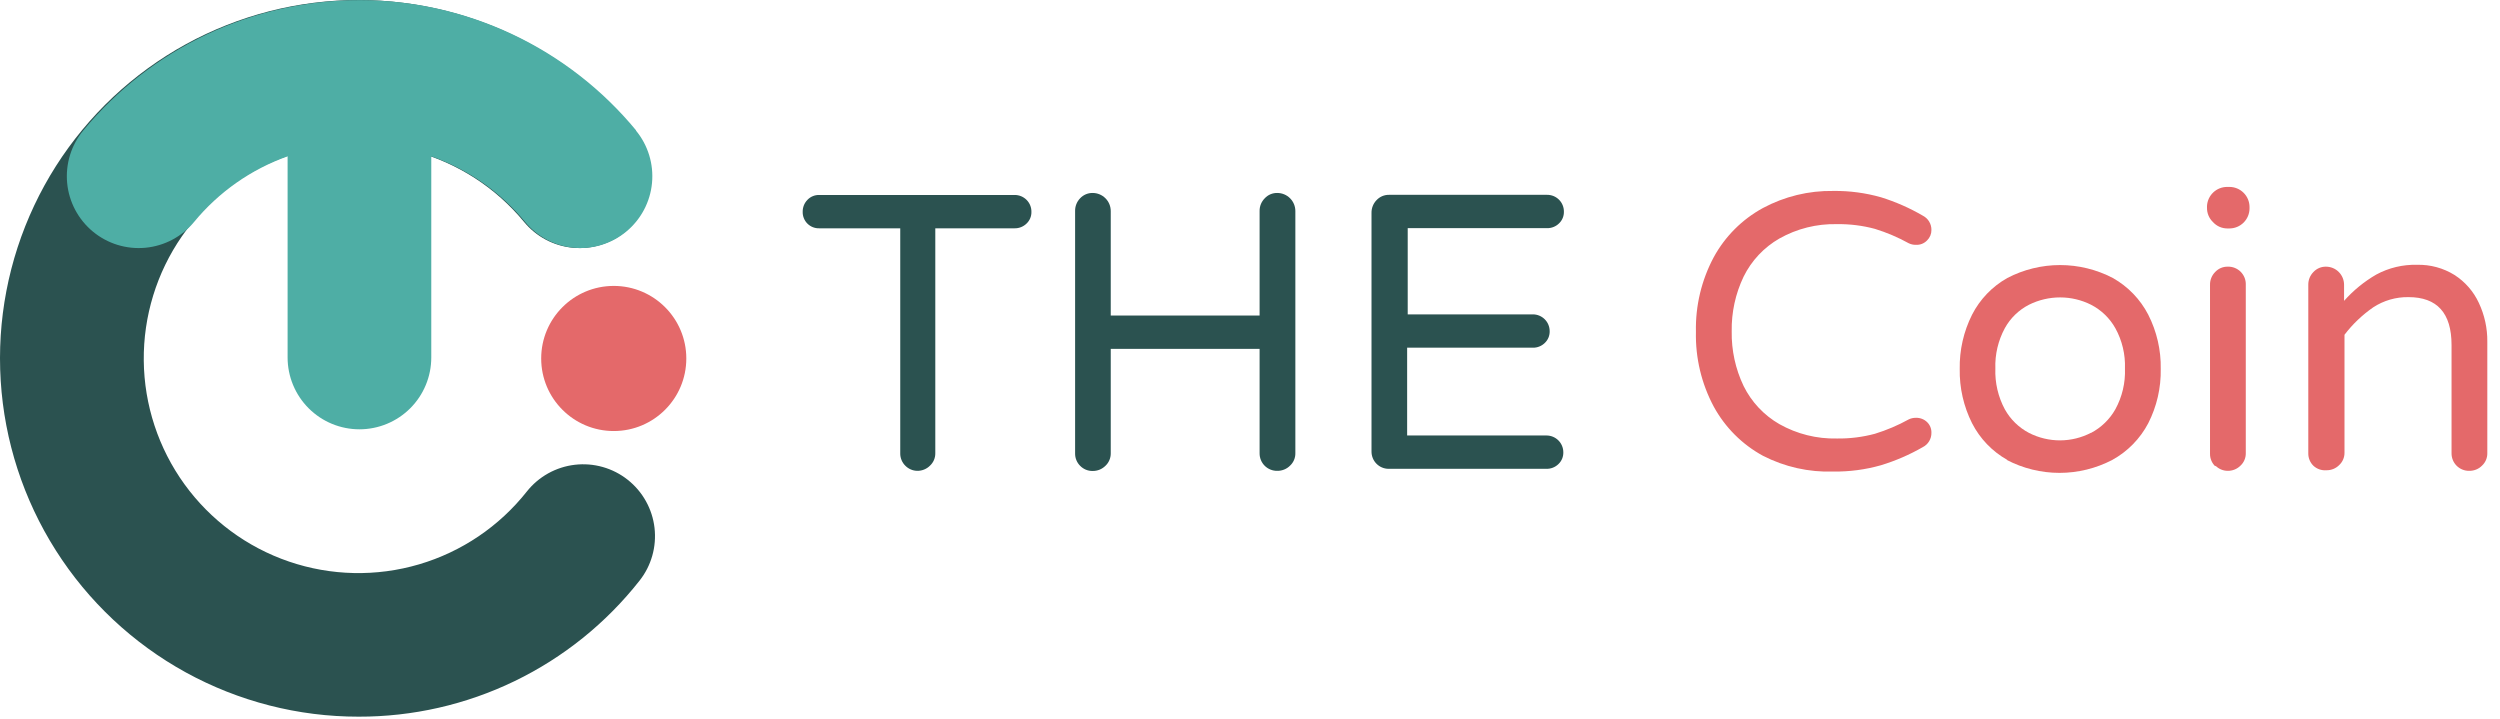
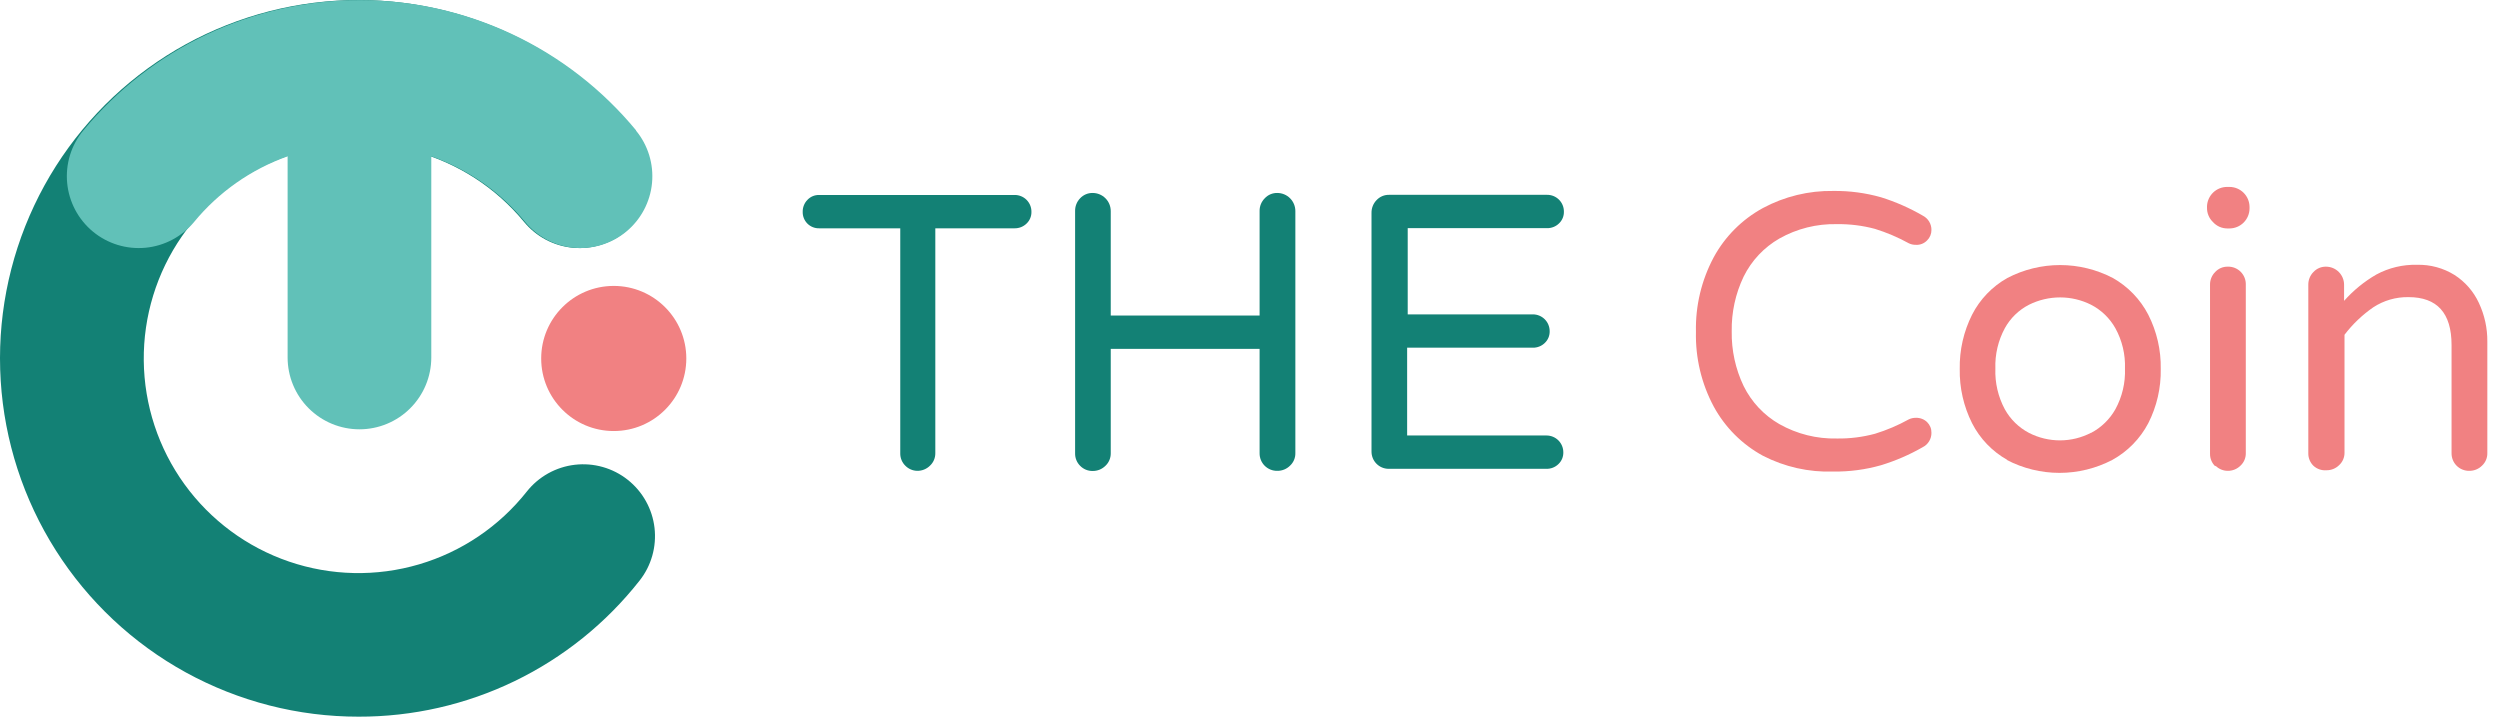
<svg xmlns="http://www.w3.org/2000/svg" width="174" height="50" viewBox="0 0 174 50" fill="none">
-   <path d="M24.957 49.88C20.754 49.883 16.618 48.823 12.933 46.8C9.249 44.776 6.136 41.853 3.883 38.304C1.63 34.755 0.311 30.694 0.049 26.499C-0.214 22.303 0.588 18.11 2.38 14.307C4.172 10.505 6.897 7.217 10.3 4.749C13.703 2.282 17.675 0.714 21.846 0.193C26.017 -0.329 30.252 0.212 34.158 1.766C38.064 3.32 41.514 5.836 44.187 9.08C45.032 10.102 45.436 11.418 45.31 12.739C45.185 14.059 44.54 15.275 43.517 16.12C42.495 16.965 41.179 17.369 39.859 17.243C38.538 17.117 37.322 16.472 36.477 15.45C34.513 13.064 31.856 11.347 28.875 10.534C25.893 9.721 22.732 9.853 19.829 10.911C16.925 11.97 14.421 13.902 12.662 16.444C10.902 18.985 9.975 22.009 10.006 25.099C10.037 28.189 11.026 31.194 12.836 33.699C14.647 36.204 17.189 38.086 20.114 39.085C23.038 40.084 26.201 40.152 29.166 39.279C32.13 38.406 34.751 36.635 36.667 34.21C37.075 33.695 37.58 33.266 38.154 32.946C38.728 32.627 39.359 32.423 40.011 32.348C40.663 32.272 41.324 32.325 41.956 32.505C42.588 32.685 43.178 32.987 43.692 33.395C44.207 33.803 44.637 34.308 44.956 34.882C45.276 35.455 45.479 36.086 45.555 36.739C45.63 37.391 45.577 38.052 45.397 38.684C45.218 39.315 44.915 39.905 44.507 40.42C42.179 43.376 39.21 45.764 35.823 47.403C32.436 49.042 28.72 49.889 24.957 49.88Z" fill="#2B5250" />
-   <path d="M44.277 9.08C41.938 6.243 38.999 3.959 35.673 2.39C32.347 0.822 28.715 0.009 25.037 0.009C21.36 0.009 17.728 0.822 14.402 2.39C11.076 3.959 8.137 6.243 5.797 9.08C4.953 10.102 4.549 11.418 4.674 12.739C4.8 14.059 5.445 15.275 6.467 16.12C7.49 16.965 8.806 17.369 10.126 17.243C11.446 17.117 12.663 16.472 13.507 15.45C15.223 13.365 17.474 11.786 20.017 10.88V24.88C20.017 26.206 20.544 27.478 21.482 28.416C22.419 29.353 23.691 29.88 25.017 29.88C26.343 29.88 27.615 29.353 28.553 28.416C29.491 27.478 30.017 26.206 30.017 24.88V10.88C32.568 11.783 34.826 13.362 36.547 15.45C37.392 16.472 38.608 17.117 39.929 17.243C41.249 17.369 42.565 16.965 43.587 16.12C44.61 15.275 45.255 14.059 45.38 12.739C45.506 11.418 45.102 10.102 44.257 9.08H44.277Z" fill="#4EAEA5" />
-   <path d="M42.718 30C45.507 30 47.767 27.739 47.767 24.95C47.767 22.161 45.507 19.9 42.718 19.9C39.928 19.9 37.667 22.161 37.667 24.95C37.667 27.739 39.928 30 42.718 30Z" fill="#E4696A" />
-   <path d="M63.017 32.42C62.901 32.307 62.809 32.172 62.747 32.022C62.685 31.873 62.654 31.712 62.657 31.55V15.89H57.017C56.865 15.894 56.714 15.867 56.572 15.811C56.431 15.755 56.303 15.67 56.195 15.562C56.087 15.455 56.003 15.326 55.947 15.185C55.89 15.043 55.863 14.892 55.867 14.74C55.865 14.587 55.893 14.434 55.949 14.292C56.006 14.149 56.09 14.02 56.197 13.91C56.303 13.799 56.43 13.711 56.571 13.653C56.712 13.594 56.864 13.566 57.017 13.57H70.617C70.771 13.569 70.924 13.598 71.067 13.656C71.209 13.715 71.339 13.801 71.448 13.91C71.557 14.019 71.643 14.148 71.701 14.291C71.759 14.433 71.789 14.586 71.787 14.74C71.791 14.893 71.763 15.045 71.705 15.186C71.646 15.327 71.558 15.455 71.447 15.56C71.338 15.667 71.208 15.751 71.065 15.808C70.923 15.865 70.771 15.893 70.617 15.89H65.097V31.54C65.1 31.703 65.069 31.864 65.005 32.014C64.941 32.164 64.847 32.299 64.727 32.41C64.611 32.527 64.472 32.618 64.319 32.68C64.166 32.742 64.002 32.773 63.837 32.77C63.529 32.764 63.235 32.639 63.017 32.42Z" fill="#2B5250" />
-   <path d="M75.177 32.42C75.063 32.306 74.973 32.17 74.913 32.021C74.853 31.871 74.824 31.711 74.827 31.55V14.69C74.824 14.526 74.853 14.363 74.913 14.21C74.973 14.057 75.063 13.918 75.177 13.8C75.289 13.681 75.424 13.587 75.573 13.523C75.723 13.46 75.885 13.428 76.047 13.43C76.382 13.43 76.702 13.563 76.938 13.799C77.175 14.035 77.308 14.356 77.308 14.69V21.96H87.668V14.69C87.665 14.525 87.695 14.361 87.757 14.208C87.819 14.056 87.911 13.917 88.028 13.8C88.138 13.681 88.273 13.586 88.423 13.522C88.573 13.459 88.735 13.427 88.897 13.43C89.232 13.43 89.552 13.563 89.788 13.799C90.025 14.035 90.157 14.356 90.157 14.69V31.54C90.16 31.703 90.129 31.864 90.065 32.014C90.001 32.164 89.907 32.299 89.787 32.41C89.671 32.527 89.532 32.619 89.379 32.68C89.226 32.742 89.062 32.773 88.897 32.77C88.735 32.773 88.574 32.743 88.424 32.682C88.273 32.621 88.136 32.531 88.022 32.416C87.907 32.301 87.816 32.164 87.756 32.014C87.695 31.863 87.665 31.702 87.668 31.54V24.28H77.308V31.55C77.31 31.713 77.278 31.874 77.214 32.024C77.15 32.174 77.056 32.309 76.938 32.42C76.82 32.536 76.681 32.628 76.529 32.69C76.376 32.751 76.212 32.782 76.047 32.78C75.886 32.782 75.725 32.752 75.575 32.69C75.426 32.628 75.29 32.536 75.177 32.42Z" fill="#2B5250" />
-   <path d="M95.807 32.28C95.693 32.166 95.603 32.031 95.543 31.881C95.483 31.731 95.454 31.571 95.457 31.41V14.82C95.454 14.656 95.483 14.493 95.543 14.34C95.603 14.187 95.693 14.048 95.807 13.93C95.918 13.811 96.053 13.716 96.203 13.652C96.353 13.589 96.514 13.557 96.677 13.56H107.677C107.831 13.559 107.984 13.588 108.127 13.646C108.269 13.705 108.399 13.791 108.508 13.9C108.617 14.009 108.703 14.138 108.761 14.281C108.819 14.423 108.849 14.576 108.847 14.73C108.851 14.883 108.823 15.035 108.765 15.176C108.706 15.317 108.618 15.445 108.507 15.55C108.398 15.657 108.268 15.741 108.125 15.798C107.983 15.855 107.831 15.883 107.677 15.88H97.977V21.88H106.687C106.998 21.88 107.295 22.003 107.515 22.223C107.734 22.442 107.857 22.74 107.857 23.05C107.861 23.203 107.833 23.355 107.775 23.496C107.716 23.637 107.628 23.765 107.517 23.87C107.408 23.977 107.278 24.061 107.135 24.118C106.993 24.175 106.841 24.203 106.687 24.2H97.937V30.31H107.637C107.948 30.31 108.245 30.433 108.465 30.653C108.684 30.872 108.807 31.17 108.807 31.48C108.811 31.633 108.783 31.785 108.725 31.926C108.666 32.067 108.578 32.195 108.467 32.3C108.358 32.407 108.228 32.491 108.085 32.548C107.943 32.605 107.791 32.633 107.637 32.63H96.637C96.326 32.627 96.027 32.501 95.807 32.28Z" fill="#2B5250" />
-   <path d="M122.697 31.72C121.252 30.932 120.065 29.745 119.277 28.3C118.423 26.703 117.996 24.911 118.037 23.1C117.996 21.289 118.423 19.497 119.277 17.9C120.065 16.455 121.252 15.268 122.697 14.48C124.202 13.671 125.889 13.262 127.597 13.29C128.72 13.275 129.838 13.424 130.917 13.73C131.932 14.046 132.909 14.475 133.827 15.01C134.011 15.104 134.165 15.247 134.271 15.424C134.377 15.601 134.431 15.804 134.427 16.01C134.428 16.144 134.402 16.277 134.351 16.4C134.299 16.524 134.223 16.636 134.127 16.73C134.027 16.836 133.903 16.919 133.767 16.973C133.63 17.026 133.484 17.049 133.337 17.04C133.168 17.042 133 17.005 132.847 16.93C132.1 16.517 131.313 16.182 130.497 15.93C129.634 15.698 128.742 15.587 127.847 15.6C126.448 15.568 125.067 15.913 123.847 16.6C122.773 17.216 121.906 18.139 121.357 19.25C120.788 20.438 120.504 21.743 120.527 23.06C120.504 24.377 120.788 25.682 121.357 26.87C121.906 27.981 122.773 28.903 123.847 29.52C125.067 30.207 126.448 30.552 127.847 30.52C128.742 30.533 129.634 30.422 130.497 30.19C131.313 29.938 132.101 29.603 132.847 29.19C133 29.116 133.168 29.078 133.337 29.08C133.483 29.074 133.628 29.097 133.763 29.149C133.899 29.2 134.023 29.279 134.127 29.38C134.226 29.476 134.303 29.591 134.355 29.719C134.406 29.846 134.431 29.983 134.427 30.12C134.431 30.326 134.377 30.529 134.271 30.706C134.165 30.883 134.011 31.026 133.827 31.12C132.908 31.648 131.932 32.071 130.917 32.38C129.838 32.687 128.72 32.835 127.597 32.82C125.897 32.876 124.211 32.498 122.697 31.72Z" fill="#E4696A" />
-   <path d="M139.707 32.01C138.658 31.419 137.806 30.532 137.257 29.46C136.668 28.288 136.373 26.991 136.397 25.68C136.373 24.369 136.668 23.072 137.257 21.9C137.806 20.828 138.658 19.941 139.707 19.35C140.842 18.758 142.103 18.448 143.382 18.448C144.662 18.448 145.923 18.758 147.057 19.35C148.108 19.943 148.962 20.829 149.517 21.9C150.113 23.07 150.412 24.368 150.387 25.68C150.412 26.992 150.113 28.29 149.517 29.46C148.952 30.536 148.082 31.423 147.017 32.01C145.883 32.602 144.622 32.912 143.342 32.912C142.063 32.912 140.802 32.602 139.667 32.01H139.707ZM145.537 30.13C146.246 29.756 146.833 29.187 147.227 28.49C147.704 27.621 147.935 26.64 147.897 25.65C147.933 24.67 147.701 23.698 147.227 22.84C146.836 22.143 146.248 21.576 145.537 21.21C144.87 20.875 144.134 20.7 143.387 20.7C142.634 20.699 141.891 20.874 141.217 21.21C140.507 21.574 139.922 22.141 139.537 22.84C139.071 23.701 138.843 24.671 138.877 25.65C138.841 26.638 139.069 27.619 139.537 28.49C139.925 29.189 140.509 29.759 141.217 30.13C141.889 30.474 142.633 30.652 143.387 30.65C144.136 30.647 144.873 30.466 145.537 30.12V30.13Z" fill="#E4696A" />
-   <path d="M154.017 15.45C153.883 15.321 153.778 15.165 153.707 14.993C153.637 14.821 153.603 14.636 153.607 14.45V14.34C153.625 13.979 153.782 13.639 154.045 13.391C154.308 13.143 154.656 13.007 155.017 13.01H155.177C155.545 13.012 155.897 13.16 156.157 13.42C156.417 13.68 156.565 14.032 156.567 14.4V14.51C156.565 14.878 156.417 15.23 156.157 15.49C155.897 15.75 155.545 15.897 155.177 15.9H155.017C154.828 15.9 154.642 15.859 154.469 15.782C154.297 15.704 154.143 15.591 154.017 15.45ZM154.177 32.45C154.061 32.337 153.969 32.202 153.907 32.052C153.845 31.903 153.814 31.742 153.817 31.58V19.82C153.815 19.655 153.845 19.491 153.907 19.338C153.969 19.185 154.061 19.047 154.177 18.93C154.288 18.811 154.423 18.716 154.573 18.652C154.723 18.588 154.885 18.557 155.047 18.56C155.214 18.554 155.381 18.583 155.536 18.644C155.691 18.706 155.833 18.798 155.951 18.916C156.069 19.035 156.161 19.176 156.223 19.331C156.284 19.486 156.313 19.653 156.307 19.82V31.54C156.31 31.703 156.279 31.864 156.215 32.014C156.151 32.164 156.057 32.299 155.937 32.41C155.821 32.526 155.682 32.618 155.529 32.68C155.376 32.742 155.212 32.773 155.047 32.77C154.732 32.769 154.43 32.643 154.207 32.42L154.177 32.45Z" fill="#E4696A" />
-   <path d="M161.017 32.42C160.901 32.308 160.809 32.172 160.747 32.023C160.685 31.873 160.654 31.712 160.657 31.55V19.82C160.655 19.655 160.685 19.491 160.747 19.338C160.809 19.186 160.901 19.047 161.017 18.93C161.128 18.811 161.263 18.716 161.413 18.652C161.563 18.589 161.725 18.557 161.887 18.56C162.222 18.56 162.542 18.693 162.778 18.929C163.015 19.166 163.147 19.486 163.147 19.82V20.94C163.791 20.214 164.548 19.596 165.387 19.11C166.258 18.639 167.238 18.404 168.227 18.43C169.148 18.408 170.055 18.654 170.837 19.14C171.573 19.614 172.159 20.287 172.527 21.08C172.925 21.924 173.127 22.847 173.117 23.78V31.54C173.12 31.703 173.089 31.865 173.025 32.014C172.961 32.164 172.867 32.299 172.747 32.41C172.631 32.527 172.492 32.619 172.339 32.681C172.186 32.742 172.022 32.773 171.857 32.77C171.695 32.773 171.534 32.743 171.384 32.682C171.233 32.621 171.096 32.531 170.982 32.416C170.867 32.301 170.776 32.164 170.716 32.014C170.655 31.864 170.625 31.702 170.627 31.54V24.01C170.627 21.79 169.627 20.68 167.627 20.68C166.758 20.667 165.905 20.914 165.177 21.39C164.415 21.918 163.74 22.562 163.177 23.3V31.5C163.18 31.663 163.149 31.825 163.085 31.974C163.021 32.124 162.927 32.259 162.807 32.37C162.691 32.487 162.552 32.579 162.399 32.641C162.246 32.702 162.082 32.733 161.917 32.73C161.754 32.743 161.59 32.722 161.435 32.669C161.28 32.616 161.138 32.531 161.017 32.42Z" fill="#E4696A" />
+   <path d="M24.957 49.88C20.754 49.883 16.618 48.823 12.933 46.8C9.249 44.776 6.136 41.853 3.883 38.304C1.63 34.755 0.311 30.694 0.049 26.499C-0.214 22.303 0.588 18.11 2.38 14.307C4.172 10.505 6.897 7.217 10.3 4.749C13.703 2.282 17.675 0.714 21.846 0.193C26.017 -0.329 30.252 0.212 34.158 1.766C38.064 3.32 41.514 5.836 44.187 9.08C45.032 10.102 45.436 11.418 45.31 12.739C45.185 14.059 44.54 15.275 43.517 16.12C42.495 16.965 41.179 17.369 39.859 17.243C38.538 17.117 37.322 16.472 36.477 15.45C34.513 13.064 31.856 11.347 28.875 10.534C25.893 9.721 22.732 9.853 19.829 10.911C16.925 11.97 14.421 13.902 12.662 16.444C10.902 18.985 9.975 22.009 10.006 25.099C10.037 28.189 11.026 31.194 12.836 33.699C14.647 36.204 17.189 38.086 20.114 39.085C23.038 40.084 26.201 40.152 29.166 39.279C32.13 38.406 34.751 36.635 36.667 34.21C37.075 33.695 37.58 33.266 38.154 32.946C38.728 32.627 39.359 32.423 40.011 32.348C40.663 32.272 41.324 32.325 41.956 32.505C42.588 32.685 43.178 32.987 43.692 33.395C44.207 33.803 44.637 34.308 44.956 34.882C45.276 35.455 45.479 36.086 45.555 36.739C45.63 37.391 45.577 38.052 45.397 38.684C45.218 39.315 44.915 39.905 44.507 40.42C42.179 43.376 39.21 45.764 35.823 47.403C32.436 49.042 28.72 49.889 24.957 49.88Z" fill="#138175" />
+   <path d="M44.278 9.08C41.938 6.243 39 3.958 35.673 2.39C32.347 0.822 28.715 0.009 25.038 0.009C21.36 0.009 17.729 0.822 14.402 2.39C11.076 3.958 8.138 6.243 5.798 9.08C4.953 10.102 4.549 11.418 4.675 12.739C4.801 14.059 5.445 15.275 6.468 16.12C7.49 16.965 8.806 17.368 10.127 17.243C11.447 17.117 12.663 16.472 13.508 15.45C15.224 13.365 17.474 11.786 20.018 10.88V24.88C20.018 26.206 20.545 27.478 21.482 28.415C22.42 29.353 23.692 29.88 25.018 29.88C26.344 29.88 27.616 29.353 28.553 28.415C29.491 27.478 30.018 26.206 30.018 24.88V10.88C32.569 11.782 34.826 13.362 36.548 15.45C37.393 16.472 38.609 17.117 39.929 17.243C41.249 17.368 42.566 16.965 43.588 16.12C44.61 15.275 45.255 14.059 45.381 12.739C45.507 11.418 45.103 10.102 44.258 9.08H44.278Z" fill="#61C1B8" />
+   <path d="M42.717 30C45.506 30 47.767 27.739 47.767 24.95C47.767 22.161 45.506 19.9 42.717 19.9C39.928 19.9 37.667 22.161 37.667 24.95C37.667 27.739 39.928 30 42.717 30Z" fill="#F18182" />
+   <path d="M63.018 32.42C62.901 32.307 62.809 32.172 62.747 32.022C62.685 31.872 62.655 31.712 62.658 31.55V15.89H57.018C56.865 15.894 56.714 15.867 56.573 15.811C56.431 15.754 56.303 15.67 56.195 15.562C56.088 15.454 56.003 15.326 55.947 15.185C55.89 15.043 55.864 14.892 55.868 14.74C55.865 14.586 55.893 14.434 55.95 14.292C56.006 14.149 56.09 14.019 56.198 13.91C56.303 13.799 56.43 13.711 56.571 13.652C56.713 13.594 56.865 13.566 57.018 13.57H70.618C70.772 13.568 70.924 13.598 71.067 13.656C71.21 13.714 71.339 13.8 71.448 13.909C71.557 14.018 71.643 14.148 71.701 14.29C71.76 14.433 71.789 14.586 71.788 14.74C71.792 14.893 71.763 15.045 71.705 15.186C71.646 15.327 71.559 15.454 71.448 15.56C71.338 15.667 71.208 15.751 71.066 15.808C70.923 15.864 70.771 15.892 70.618 15.89H65.098V31.54C65.1 31.703 65.069 31.864 65.005 32.014C64.942 32.164 64.847 32.299 64.728 32.41C64.611 32.526 64.472 32.618 64.319 32.68C64.166 32.742 64.002 32.772 63.838 32.77C63.529 32.764 63.235 32.638 63.018 32.42Z" fill="#138175" />
+   <path d="M75.177 32.42C75.063 32.306 74.973 32.17 74.913 32.021C74.853 31.871 74.824 31.711 74.827 31.55V14.69C74.824 14.526 74.853 14.363 74.913 14.21C74.973 14.057 75.063 13.918 75.177 13.8C75.289 13.681 75.424 13.587 75.573 13.523C75.723 13.459 75.885 13.428 76.047 13.43C76.382 13.43 76.702 13.563 76.938 13.799C77.175 14.035 77.308 14.356 77.308 14.69V21.96H87.668V14.69C87.665 14.525 87.695 14.361 87.757 14.208C87.819 14.055 87.911 13.916 88.028 13.8C88.138 13.681 88.273 13.586 88.423 13.522C88.573 13.459 88.735 13.427 88.897 13.43C89.232 13.43 89.552 13.563 89.788 13.799C90.025 14.035 90.157 14.356 90.157 14.69V31.54C90.16 31.703 90.129 31.864 90.065 32.014C90.001 32.164 89.907 32.299 89.787 32.41C89.671 32.526 89.532 32.618 89.379 32.68C89.226 32.742 89.062 32.773 88.897 32.77C88.735 32.773 88.574 32.743 88.424 32.682C88.273 32.621 88.136 32.53 88.022 32.416C87.907 32.301 87.816 32.164 87.756 32.014C87.695 31.863 87.665 31.702 87.668 31.54V24.28H77.308V31.55C77.31 31.713 77.278 31.874 77.214 32.024C77.15 32.174 77.056 32.309 76.938 32.42C76.82 32.536 76.681 32.628 76.529 32.69C76.376 32.751 76.212 32.782 76.047 32.78C75.886 32.782 75.725 32.752 75.575 32.69C75.426 32.628 75.29 32.536 75.177 32.42Z" fill="#138175" />
+   <path d="M95.807 32.28C95.693 32.166 95.603 32.03 95.543 31.881C95.483 31.731 95.454 31.571 95.457 31.41V14.82C95.454 14.656 95.483 14.492 95.543 14.34C95.603 14.187 95.693 14.047 95.807 13.93C95.918 13.81 96.053 13.716 96.203 13.652C96.353 13.588 96.514 13.557 96.677 13.56H107.677C107.831 13.558 107.984 13.588 108.127 13.646C108.269 13.704 108.399 13.791 108.508 13.899C108.617 14.008 108.703 14.138 108.761 14.28C108.819 14.423 108.849 14.576 108.847 14.73C108.851 14.883 108.823 15.035 108.765 15.176C108.706 15.317 108.618 15.445 108.507 15.55C108.398 15.657 108.268 15.741 108.125 15.798C107.983 15.854 107.831 15.882 107.677 15.88H97.977V21.88H106.687C106.998 21.88 107.295 22.003 107.515 22.222C107.734 22.442 107.857 22.739 107.857 23.05C107.861 23.203 107.833 23.355 107.775 23.496C107.716 23.637 107.628 23.765 107.517 23.87C107.408 23.977 107.278 24.061 107.135 24.118C106.993 24.174 106.841 24.202 106.687 24.2H97.937V30.31H107.637C107.948 30.31 108.245 30.433 108.465 30.652C108.684 30.872 108.807 31.169 108.807 31.48C108.811 31.633 108.783 31.785 108.725 31.926C108.666 32.067 108.578 32.195 108.467 32.3C108.358 32.407 108.228 32.491 108.085 32.548C107.943 32.605 107.791 32.632 107.637 32.63H96.637C96.326 32.626 96.027 32.501 95.807 32.28Z" fill="#138175" />
+   <path d="M122.698 31.72C121.253 30.933 120.065 29.745 119.278 28.3C118.423 26.703 117.996 24.912 118.038 23.1C117.996 21.289 118.423 19.498 119.278 17.9C120.065 16.455 121.253 15.268 122.698 14.48C124.203 13.672 125.89 13.262 127.598 13.29C128.72 13.276 129.838 13.424 130.918 13.73C131.933 14.046 132.909 14.476 133.828 15.01C134.012 15.104 134.165 15.248 134.271 15.424C134.377 15.601 134.432 15.804 134.428 16.01C134.429 16.144 134.403 16.277 134.351 16.401C134.3 16.525 134.224 16.637 134.128 16.73C134.027 16.837 133.904 16.92 133.767 16.973C133.631 17.027 133.484 17.05 133.338 17.04C133.168 17.043 133 17.005 132.848 16.93C132.101 16.518 131.313 16.183 130.498 15.93C129.634 15.699 128.742 15.588 127.848 15.6C126.449 15.568 125.067 15.913 123.848 16.6C122.773 17.217 121.906 18.14 121.358 19.25C120.789 20.439 120.505 21.743 120.528 23.06C120.505 24.378 120.789 25.682 121.358 26.87C121.906 27.981 122.773 28.904 123.848 29.52C125.067 30.207 126.449 30.553 127.848 30.52C128.742 30.534 129.634 30.422 130.498 30.19C131.314 29.939 132.101 29.604 132.848 29.19C133 29.116 133.168 29.078 133.338 29.08C133.483 29.074 133.628 29.098 133.764 29.149C133.9 29.201 134.024 29.279 134.128 29.38C134.226 29.477 134.303 29.592 134.355 29.719C134.407 29.846 134.431 29.983 134.428 30.12C134.432 30.327 134.377 30.53 134.271 30.706C134.165 30.883 134.012 31.027 133.828 31.12C132.908 31.648 131.932 32.071 130.918 32.38C129.838 32.687 128.72 32.835 127.598 32.82C125.898 32.877 124.211 32.498 122.698 31.72Z" fill="#F18182" />
+   <path d="M139.708 32.01C138.658 31.419 137.806 30.532 137.258 29.46C136.669 28.288 136.374 26.991 136.398 25.68C136.374 24.369 136.669 23.072 137.258 21.9C137.806 20.828 138.658 19.941 139.708 19.35C140.842 18.758 142.103 18.448 143.383 18.448C144.663 18.448 145.923 18.758 147.058 19.35C148.108 19.943 148.963 20.829 149.518 21.9C150.114 23.07 150.412 24.368 150.388 25.68C150.412 26.992 150.114 28.29 149.518 29.46C148.952 30.536 148.083 31.423 147.018 32.01C145.883 32.602 144.623 32.912 143.343 32.912C142.063 32.912 140.802 32.602 139.668 32.01H139.708ZM145.538 30.13C146.247 29.756 146.833 29.187 147.228 28.49C147.704 27.621 147.936 26.64 147.898 25.65C147.933 24.67 147.702 23.698 147.228 22.84C146.836 22.143 146.249 21.576 145.538 21.21C144.871 20.875 144.134 20.7 143.388 20.7C142.635 20.699 141.892 20.874 141.218 21.21C140.508 21.574 139.923 22.141 139.538 22.84C139.072 23.701 138.844 24.671 138.878 25.65C138.841 26.638 139.069 27.619 139.538 28.49C139.926 29.189 140.51 29.759 141.218 30.13C141.89 30.474 142.633 30.652 143.388 30.65C144.137 30.647 144.874 30.466 145.538 30.12V30.13Z" fill="#F18182" />
+   <path d="M154.018 15.45C153.884 15.321 153.778 15.165 153.708 14.993C153.637 14.821 153.603 14.636 153.608 14.45V14.34C153.626 13.979 153.783 13.639 154.045 13.391C154.308 13.143 154.657 13.007 155.018 13.01H155.178C155.546 13.012 155.898 13.16 156.158 13.42C156.418 13.68 156.565 14.032 156.568 14.4V14.51C156.565 14.878 156.418 15.23 156.158 15.49C155.898 15.75 155.546 15.897 155.178 15.9H155.018C154.829 15.9 154.642 15.859 154.47 15.782C154.297 15.704 154.143 15.591 154.018 15.45ZM154.178 32.45C154.061 32.337 153.969 32.202 153.907 32.052C153.845 31.903 153.815 31.742 153.818 31.58V19.82C153.815 19.655 153.846 19.491 153.907 19.338C153.969 19.185 154.061 19.047 154.178 18.93C154.289 18.811 154.424 18.716 154.573 18.652C154.723 18.588 154.885 18.557 155.048 18.56C155.215 18.554 155.381 18.583 155.537 18.644C155.692 18.706 155.833 18.798 155.951 18.916C156.069 19.035 156.162 19.176 156.223 19.331C156.285 19.486 156.313 19.653 156.308 19.82V31.54C156.311 31.703 156.279 31.864 156.216 32.014C156.152 32.164 156.057 32.299 155.938 32.41C155.821 32.526 155.682 32.618 155.529 32.68C155.377 32.742 155.213 32.773 155.048 32.77C154.733 32.769 154.43 32.643 154.208 32.42L154.178 32.45Z" fill="#F18182" />
+   <path d="M161.018 32.42C160.902 32.307 160.81 32.172 160.748 32.022C160.686 31.872 160.655 31.712 160.658 31.55V19.82C160.656 19.655 160.686 19.491 160.748 19.338C160.81 19.185 160.902 19.046 161.018 18.93C161.129 18.81 161.264 18.716 161.414 18.652C161.564 18.588 161.726 18.557 161.888 18.56C162.223 18.56 162.543 18.692 162.779 18.929C163.016 19.165 163.148 19.485 163.148 19.82V20.94C163.792 20.214 164.549 19.596 165.388 19.11C166.259 18.639 167.239 18.404 168.228 18.43C169.149 18.407 170.056 18.654 170.838 19.14C171.574 19.613 172.16 20.286 172.528 21.08C172.926 21.924 173.128 22.847 173.118 23.78V31.54C173.121 31.703 173.09 31.864 173.026 32.014C172.962 32.164 172.868 32.299 172.748 32.41C172.632 32.526 172.493 32.618 172.34 32.68C172.187 32.742 172.023 32.772 171.858 32.77C171.696 32.772 171.535 32.742 171.385 32.681C171.234 32.621 171.097 32.53 170.983 32.415C170.868 32.301 170.777 32.164 170.717 32.014C170.656 31.863 170.626 31.702 170.628 31.54V24.01C170.628 21.79 169.628 20.68 167.628 20.68C166.759 20.666 165.906 20.913 165.178 21.39C164.416 21.917 163.741 22.562 163.178 23.3V31.5C163.181 31.663 163.15 31.824 163.086 31.974C163.022 32.124 162.928 32.259 162.808 32.37C162.692 32.486 162.553 32.578 162.4 32.64C162.247 32.702 162.083 32.732 161.918 32.73C161.755 32.743 161.591 32.722 161.436 32.669C161.281 32.615 161.139 32.531 161.018 32.42Z" fill="#F18182" />
</svg>
